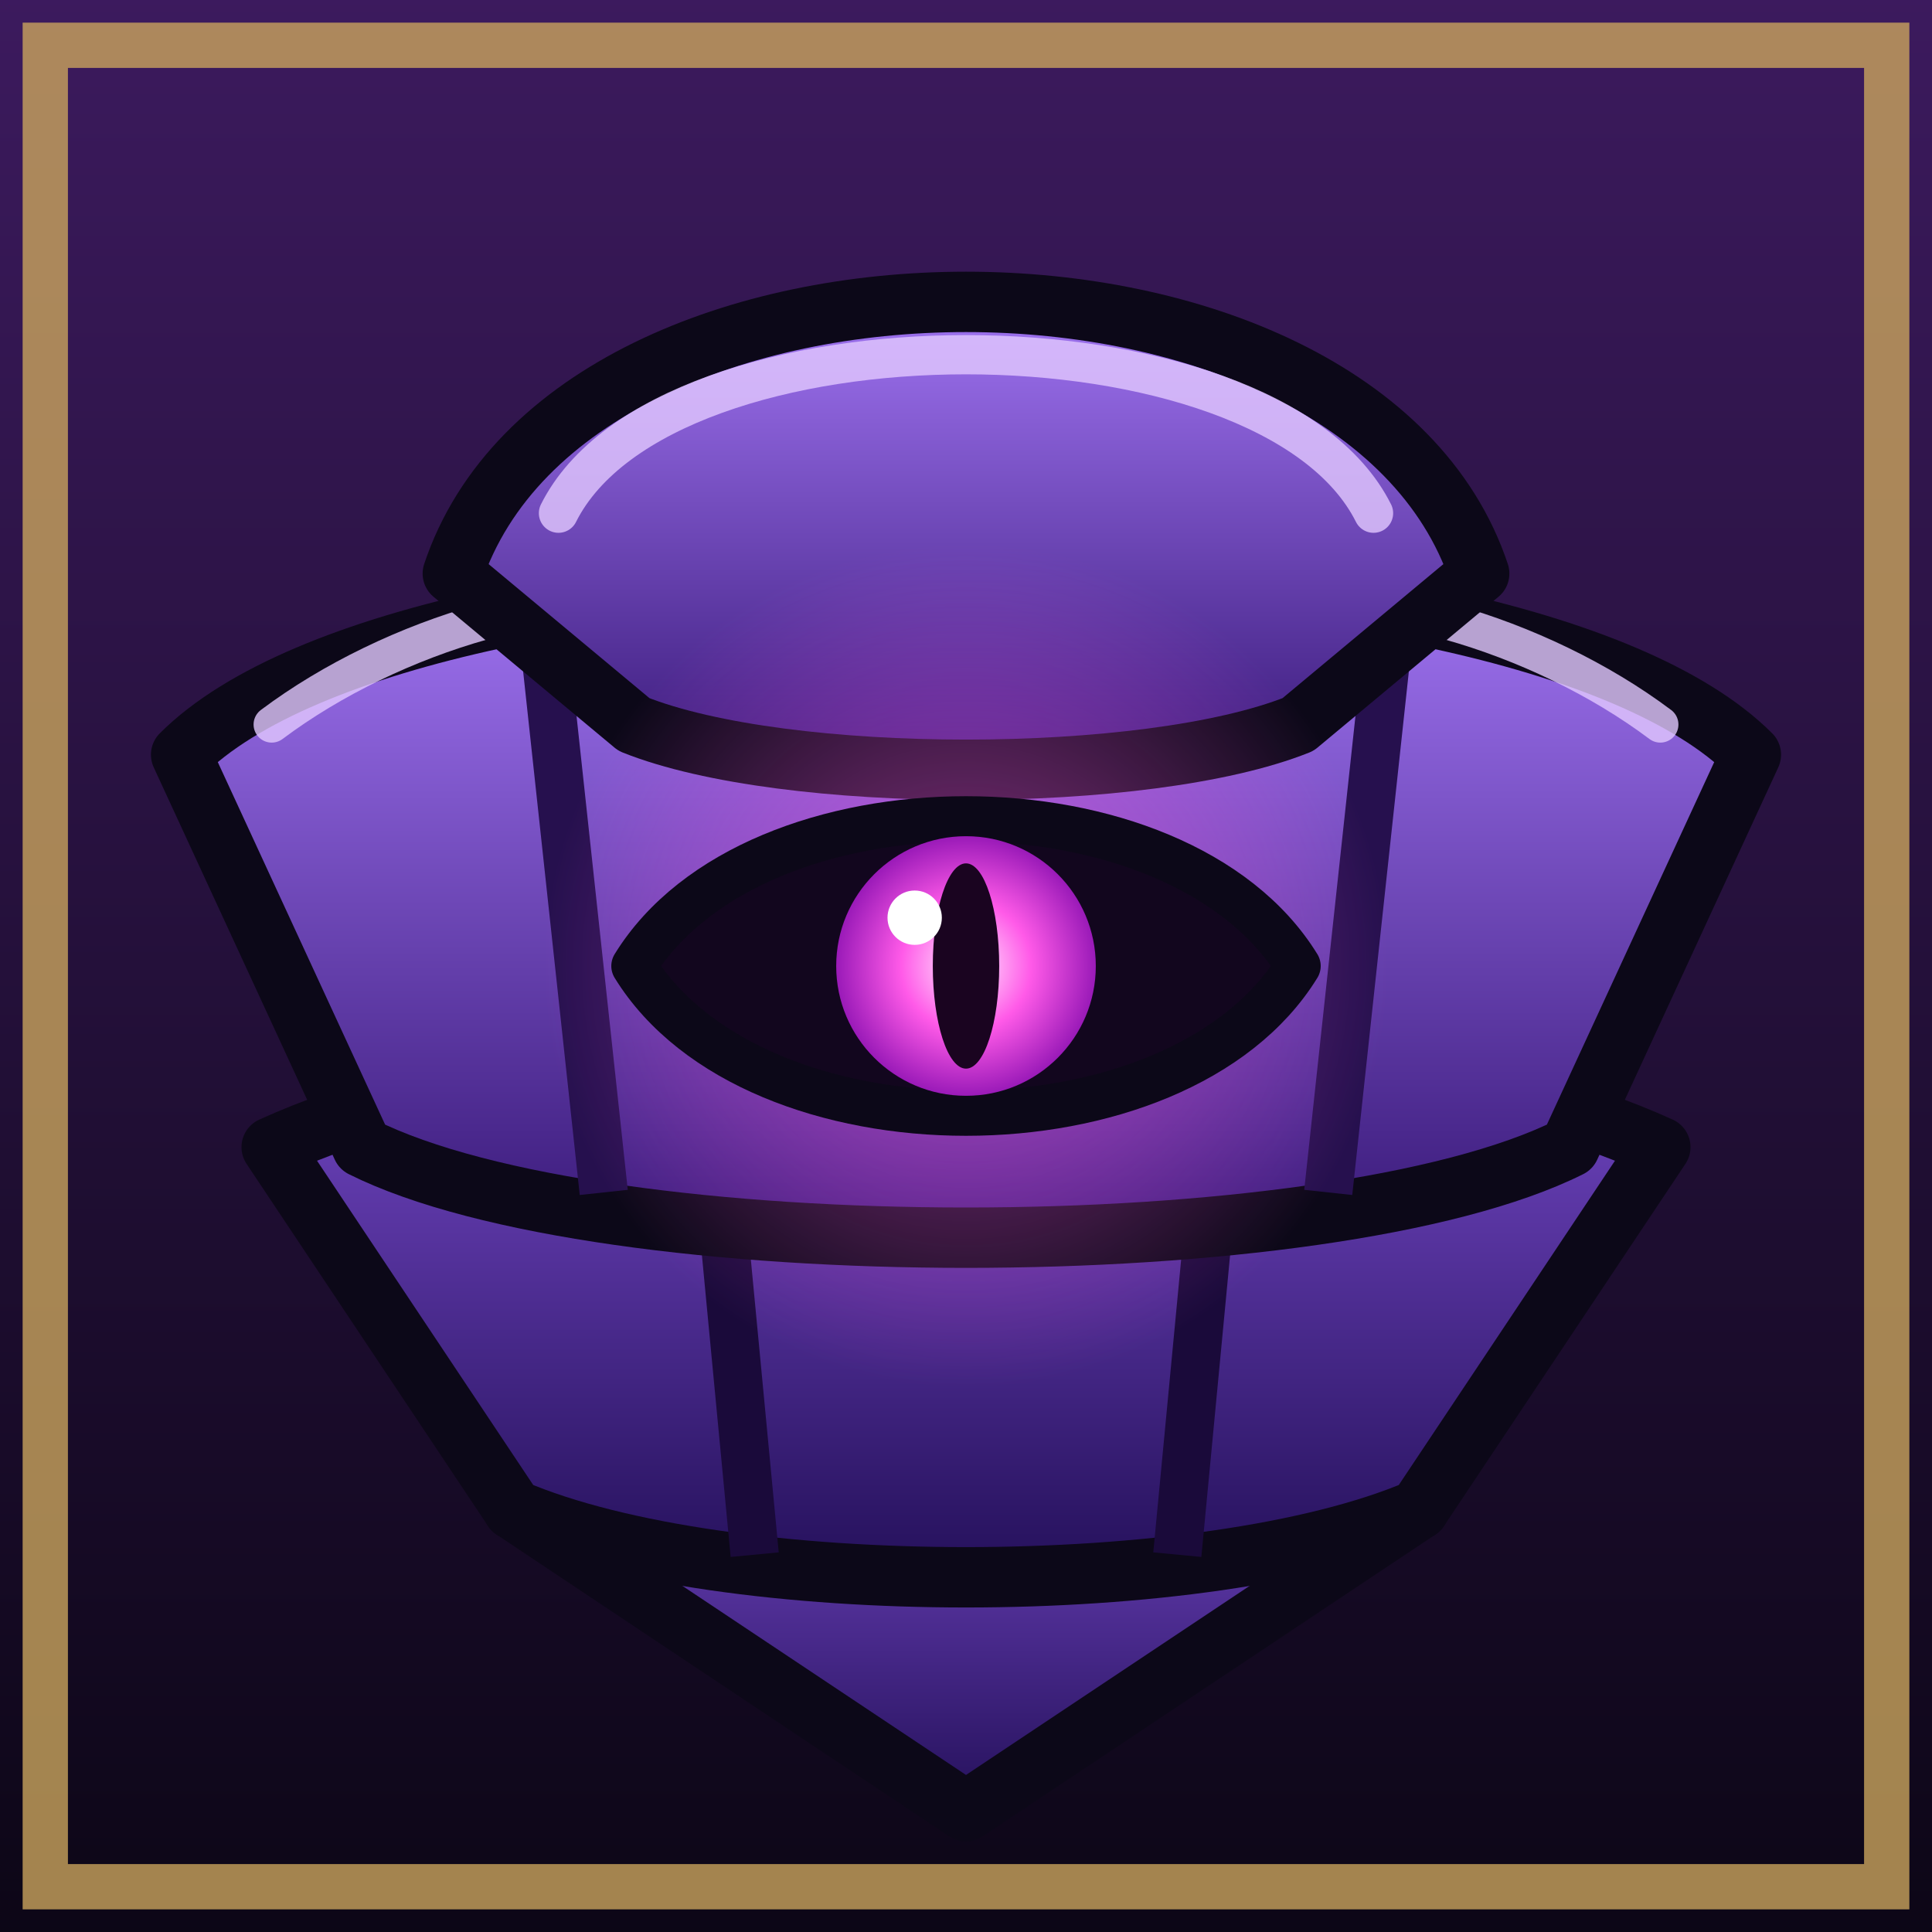
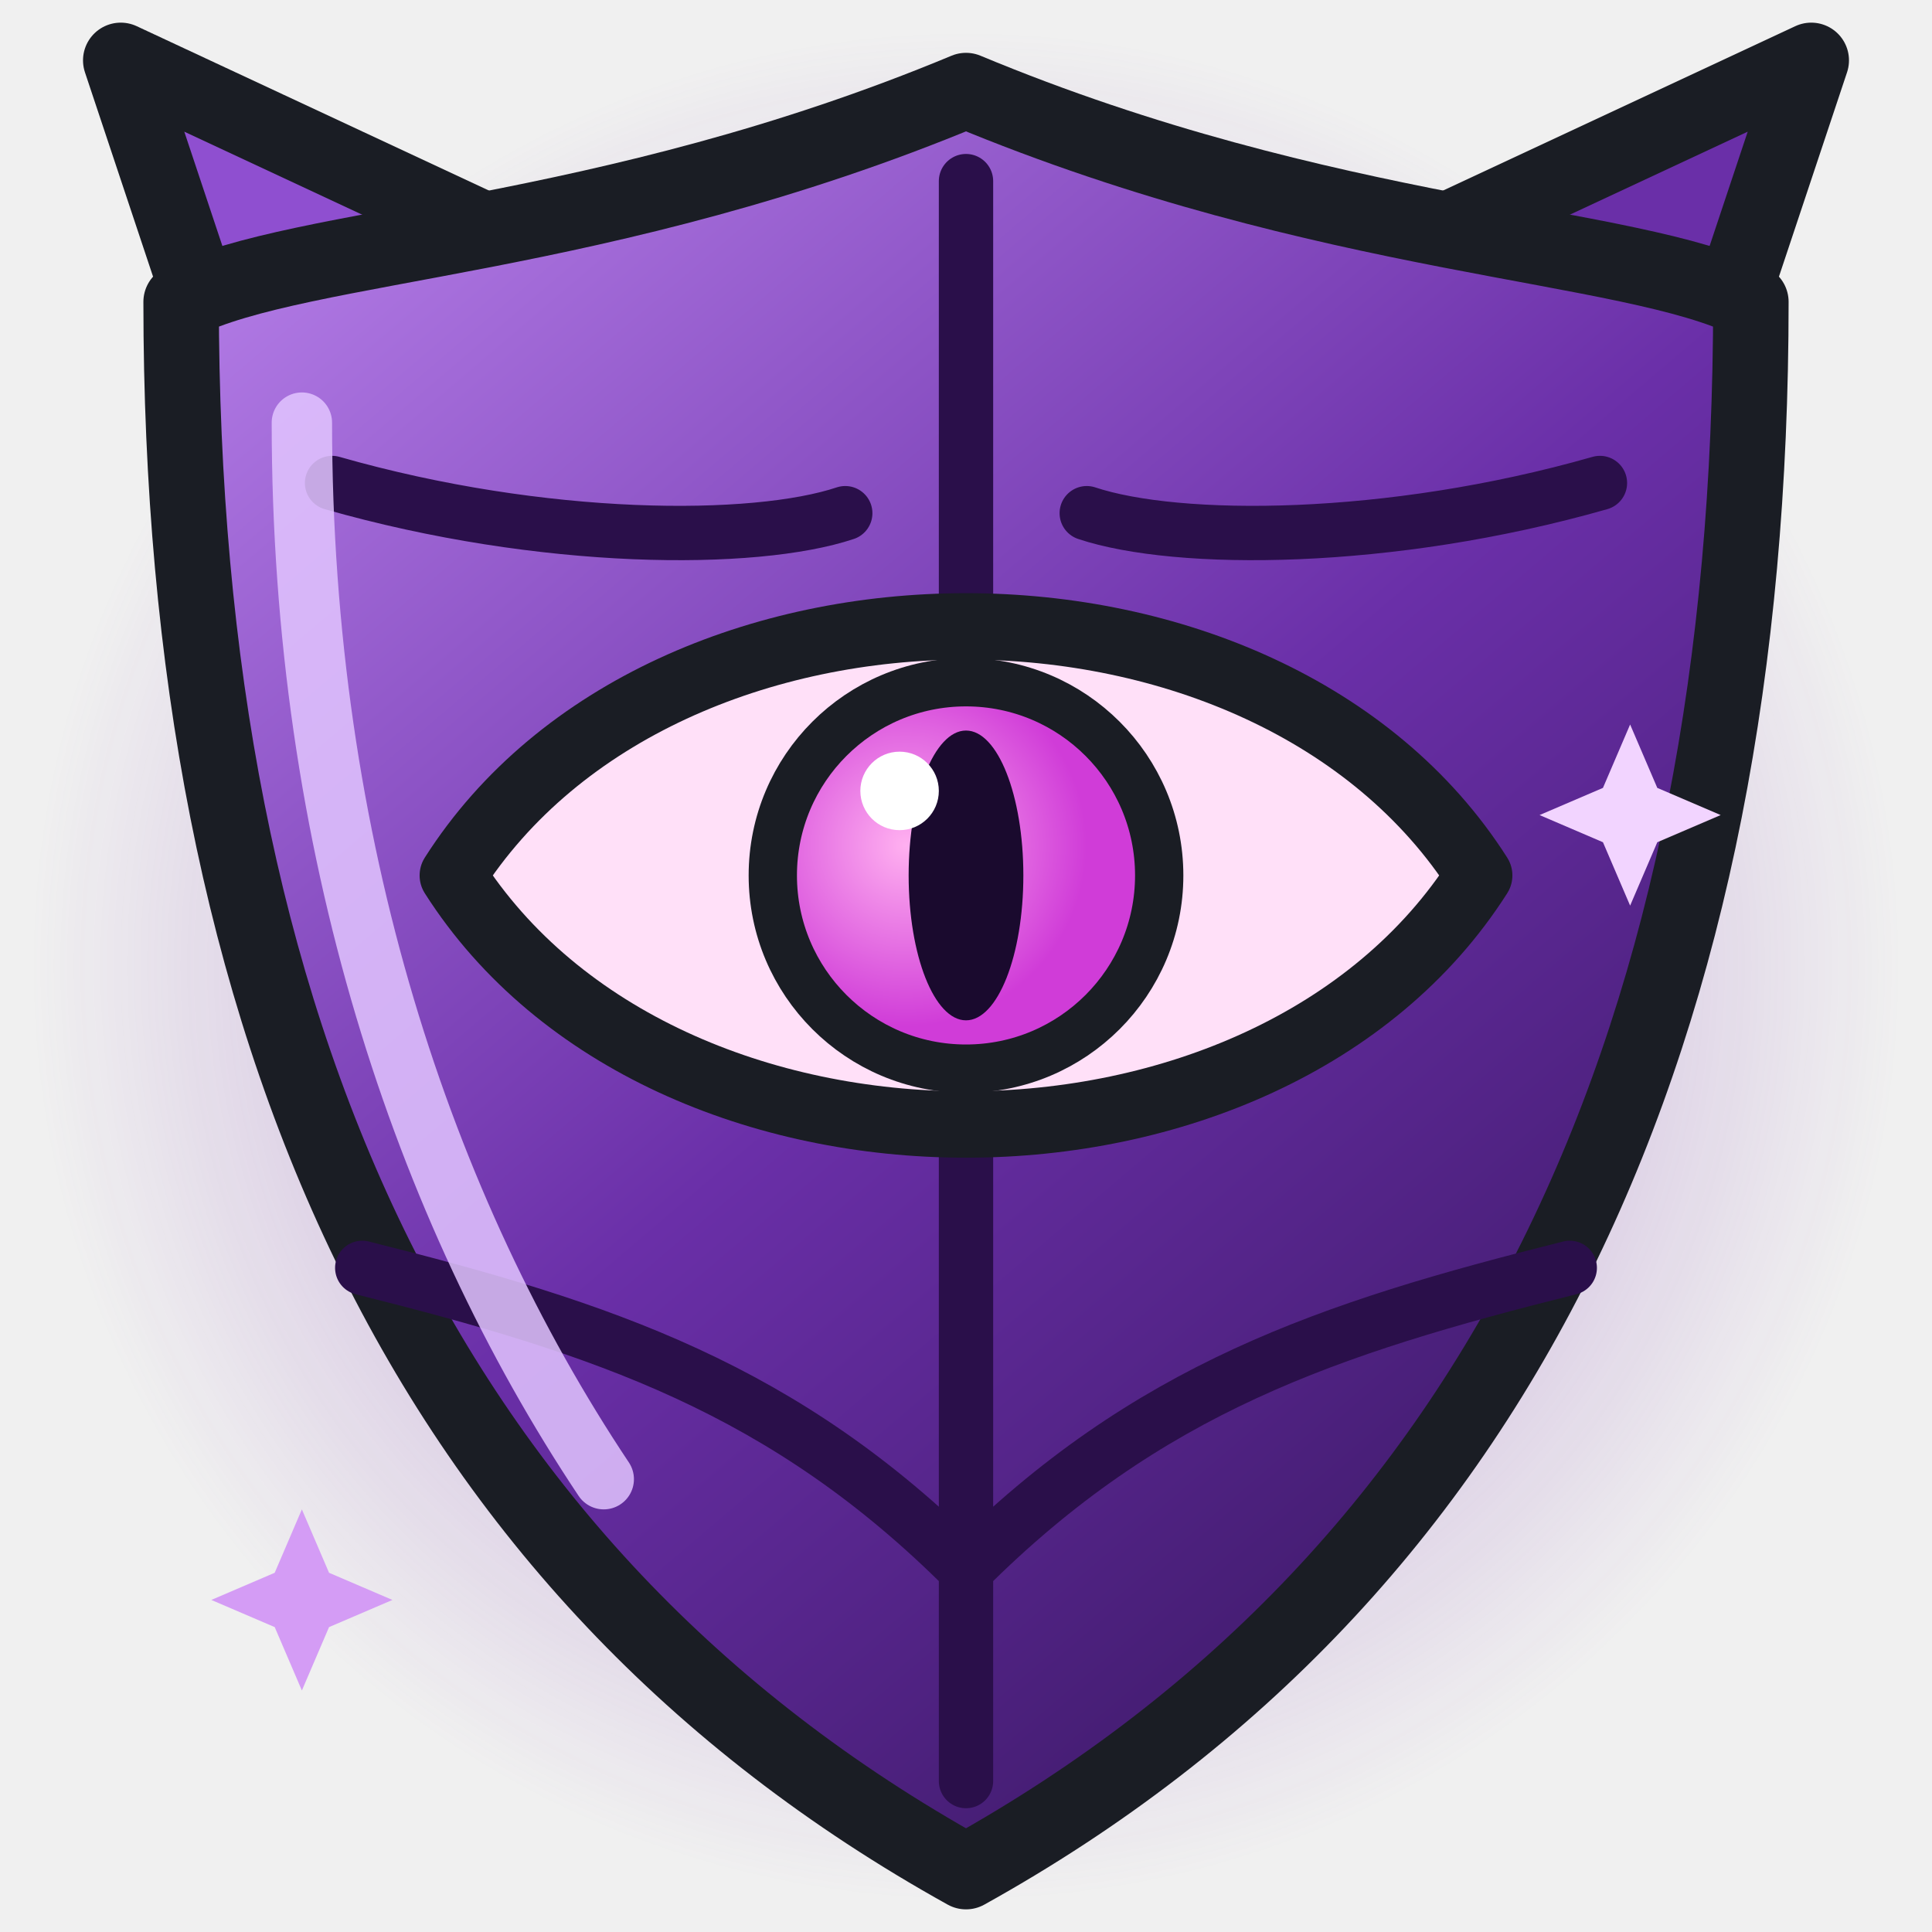
<svg xmlns="http://www.w3.org/2000/svg" width="128" height="128" viewBox="0 0 64 64">
  <defs>
-     <linearGradient id="bg" x1="0" y1="0" x2="0" y2="1">
-       <stop offset="0" stop-color="#3c1a5e" />
-       <stop offset="1" stop-color="#0c0616" />
+     <radialGradient id="aura" cx="32" cy="32" r="31" gradientUnits="userSpaceOnUse">
+       <stop offset="0" stop-color="#c05af0" stop-opacity="0.55" />
+       <stop offset="0.6" stop-color="#7a2fb0" stop-opacity="0.22" />
+       <stop offset="1" stop-color="#7a2fb0" stop-opacity="0" />
+     </radialGradient>
+     <linearGradient id="chitin" x1="8" y1="6" x2="54" y2="60" gradientUnits="userSpaceOnUse">
+       <stop offset="0" stop-color="#b57ee8" />
+       <stop offset="0.5" stop-color="#6a2fa8" />
+       <stop offset="1" stop-color="#321458" />
    </linearGradient>
-     <linearGradient id="pl" x1="0" y1="0" x2="0" y2="1">
-       <stop offset="0" stop-color="#a074f2" />
-       <stop offset="1" stop-color="#3a1a7a" />
-     </linearGradient>
-     <linearGradient id="pd" x1="0" y1="0" x2="0" y2="1">
-       <stop offset="0" stop-color="#7448c6" />
-       <stop offset="1" stop-color="#24105a" />
-     </linearGradient>
-     <radialGradient id="glow">
-       <stop offset="0" stop-color="#ff5ae8" stop-opacity="0.55" />
-       <stop offset="1" stop-color="#ff5ae8" stop-opacity="0" />
-     </radialGradient>
-     <radialGradient id="iris">
-       <stop offset="0" stop-color="#fff0ff" />
-       <stop offset="0.5" stop-color="#ff5ae8" />
-       <stop offset="1" stop-color="#9a1ab8" />
+     <radialGradient id="iris" cx="30" cy="28" r="6" gradientUnits="userSpaceOnUse">
+       <stop offset="0" stop-color="#ffb0f0" />
+       <stop offset="1" stop-color="#d03cd8" />
    </radialGradient>
  </defs>
-   <rect width="64" height="64" fill="url(#bg)" />
-   <g stroke="#0c0818" stroke-width="2" stroke-linejoin="round">
-     <path d="M 17 50 C 26 46.5 38 46.5 47 50 L 32 60 Z" fill="url(#pd)" />
-     <path d="M 9 38 C 20 33 44 33 55 38 L 47 50 C 40 53 24 53 17 50 Z" fill="url(#pd)" />
+   <circle cx="32" cy="32" r="31" fill="url(#aura)" />
+   <g stroke="#1a1d24" stroke-width="2.5" stroke-linejoin="round">
+     <path d="M 8 14 L 4 2 L 19 9 Z" fill="#8f4fd0" />
+     <path d="M 56 14 L 60 2 L 45 9 Z" fill="#6a2fa8" />
+     <path d="M 32 3 C 44 8 54 8 58 10 C 58 34 50 52 32 62 C 14 52 6 34 6 10 C 10 8 20 8 32 3 Z" fill="url(#chitin)" />
  </g>
-   <path d="M 24 41 L 25 51.5 M 40 41 L 39 51.5" stroke="#1a0a3a" stroke-width="1.6" />
-   <path d="M 6 25 C 14 17 50 17 58 25 L 52 38 C 44 42 20 42 12 38 Z" fill="url(#pl)" stroke="#0c0818" stroke-width="2" stroke-linejoin="round" />
-   <path d="M 18 21 L 20 39.5 M 46 21 L 44 39.5" stroke="#26104e" stroke-width="1.6" />
-   <path d="M 9 24 C 11 22.5 13.5 21.3 16 20.6 M 55 24 C 53 22.5 50.5 21.3 48 20.6" fill="none" stroke="#e2c8ff" stroke-width="1.2" stroke-linecap="round" opacity="0.8" />
-   <path d="M 15 19 C 19 7 45 7 49 19 L 43 24 C 38 26 26 26 21 24 Z" fill="url(#pl)" stroke="#0c0818" stroke-width="2" stroke-linejoin="round" />
-   <path d="M 18.5 17 C 22 10 42 10 45.5 17" fill="none" stroke="#e2c8ff" stroke-width="1.3" stroke-linecap="round" opacity="0.8" />
-   <circle cx="32" cy="32" r="14" fill="url(#glow)" />
-   <path d="M 21 32 C 25 25.5 39 25.5 43 32 C 39 38.5 25 38.5 21 32 Z" fill="#12061e" stroke="#0c0818" stroke-width="1.5" stroke-linejoin="round" />
-   <circle cx="32" cy="32" r="4.3" fill="url(#iris)" />
-   <ellipse cx="32" cy="32" rx="1.1" ry="3.4" fill="#1a0420" />
-   <circle cx="30.3" cy="30.4" r="0.9" fill="#ffffff" />
-   <rect x="1.5" y="1.5" width="61" height="61" fill="none" stroke="#c9a45c" stroke-width="1.5" opacity="0.8" />
+   <path d="M 32 6 L 32 20 M 32 38 L 32 59 M 11 16 C 18 18 25 18 28 17 M 53 16 C 46 18 39 18 36 17 M 12 42 C 20 44 26 46 32 52 M 52 42 C 44 44 38 46 32 52" fill="none" stroke="#2a0f4a" stroke-width="1.8" stroke-linecap="round" />
+   <path d="M 10 14 C 10 28 14 40 20 49" fill="none" stroke="#e2c4ff" stroke-width="2" stroke-linecap="round" opacity="0.85" />
+   <path d="M 15 29 C 22 18 42 18 49 29 C 42 40 22 40 15 29 Z" fill="#ffe0f8" stroke="#1a1d24" stroke-width="2.2" stroke-linejoin="round" />
+   <circle cx="32" cy="29" r="6.4" fill="url(#iris)" stroke="#1a1d24" stroke-width="1.6" />
+   <ellipse cx="32" cy="29" rx="1.9" ry="4.8" fill="#1a0a2e" />
+   <circle cx="29.8" cy="26.2" r="1.3" fill="#ffffff" />
+   <path d="M 54 24 L 54.9 26.1 L 57 27 L 54.9 27.9 L 54 30 L 53.1 27.9 L 51 27 L 53.1 26.1 Z" fill="#f2d4ff" />
+   <path d="M 10 50 L 10.9 52.1 L 13 53 L 10.9 53.9 L 10 56 L 9.1 53.9 L 7 53 L 9.1 52.1 Z" fill="#d49cf5" />
</svg>
